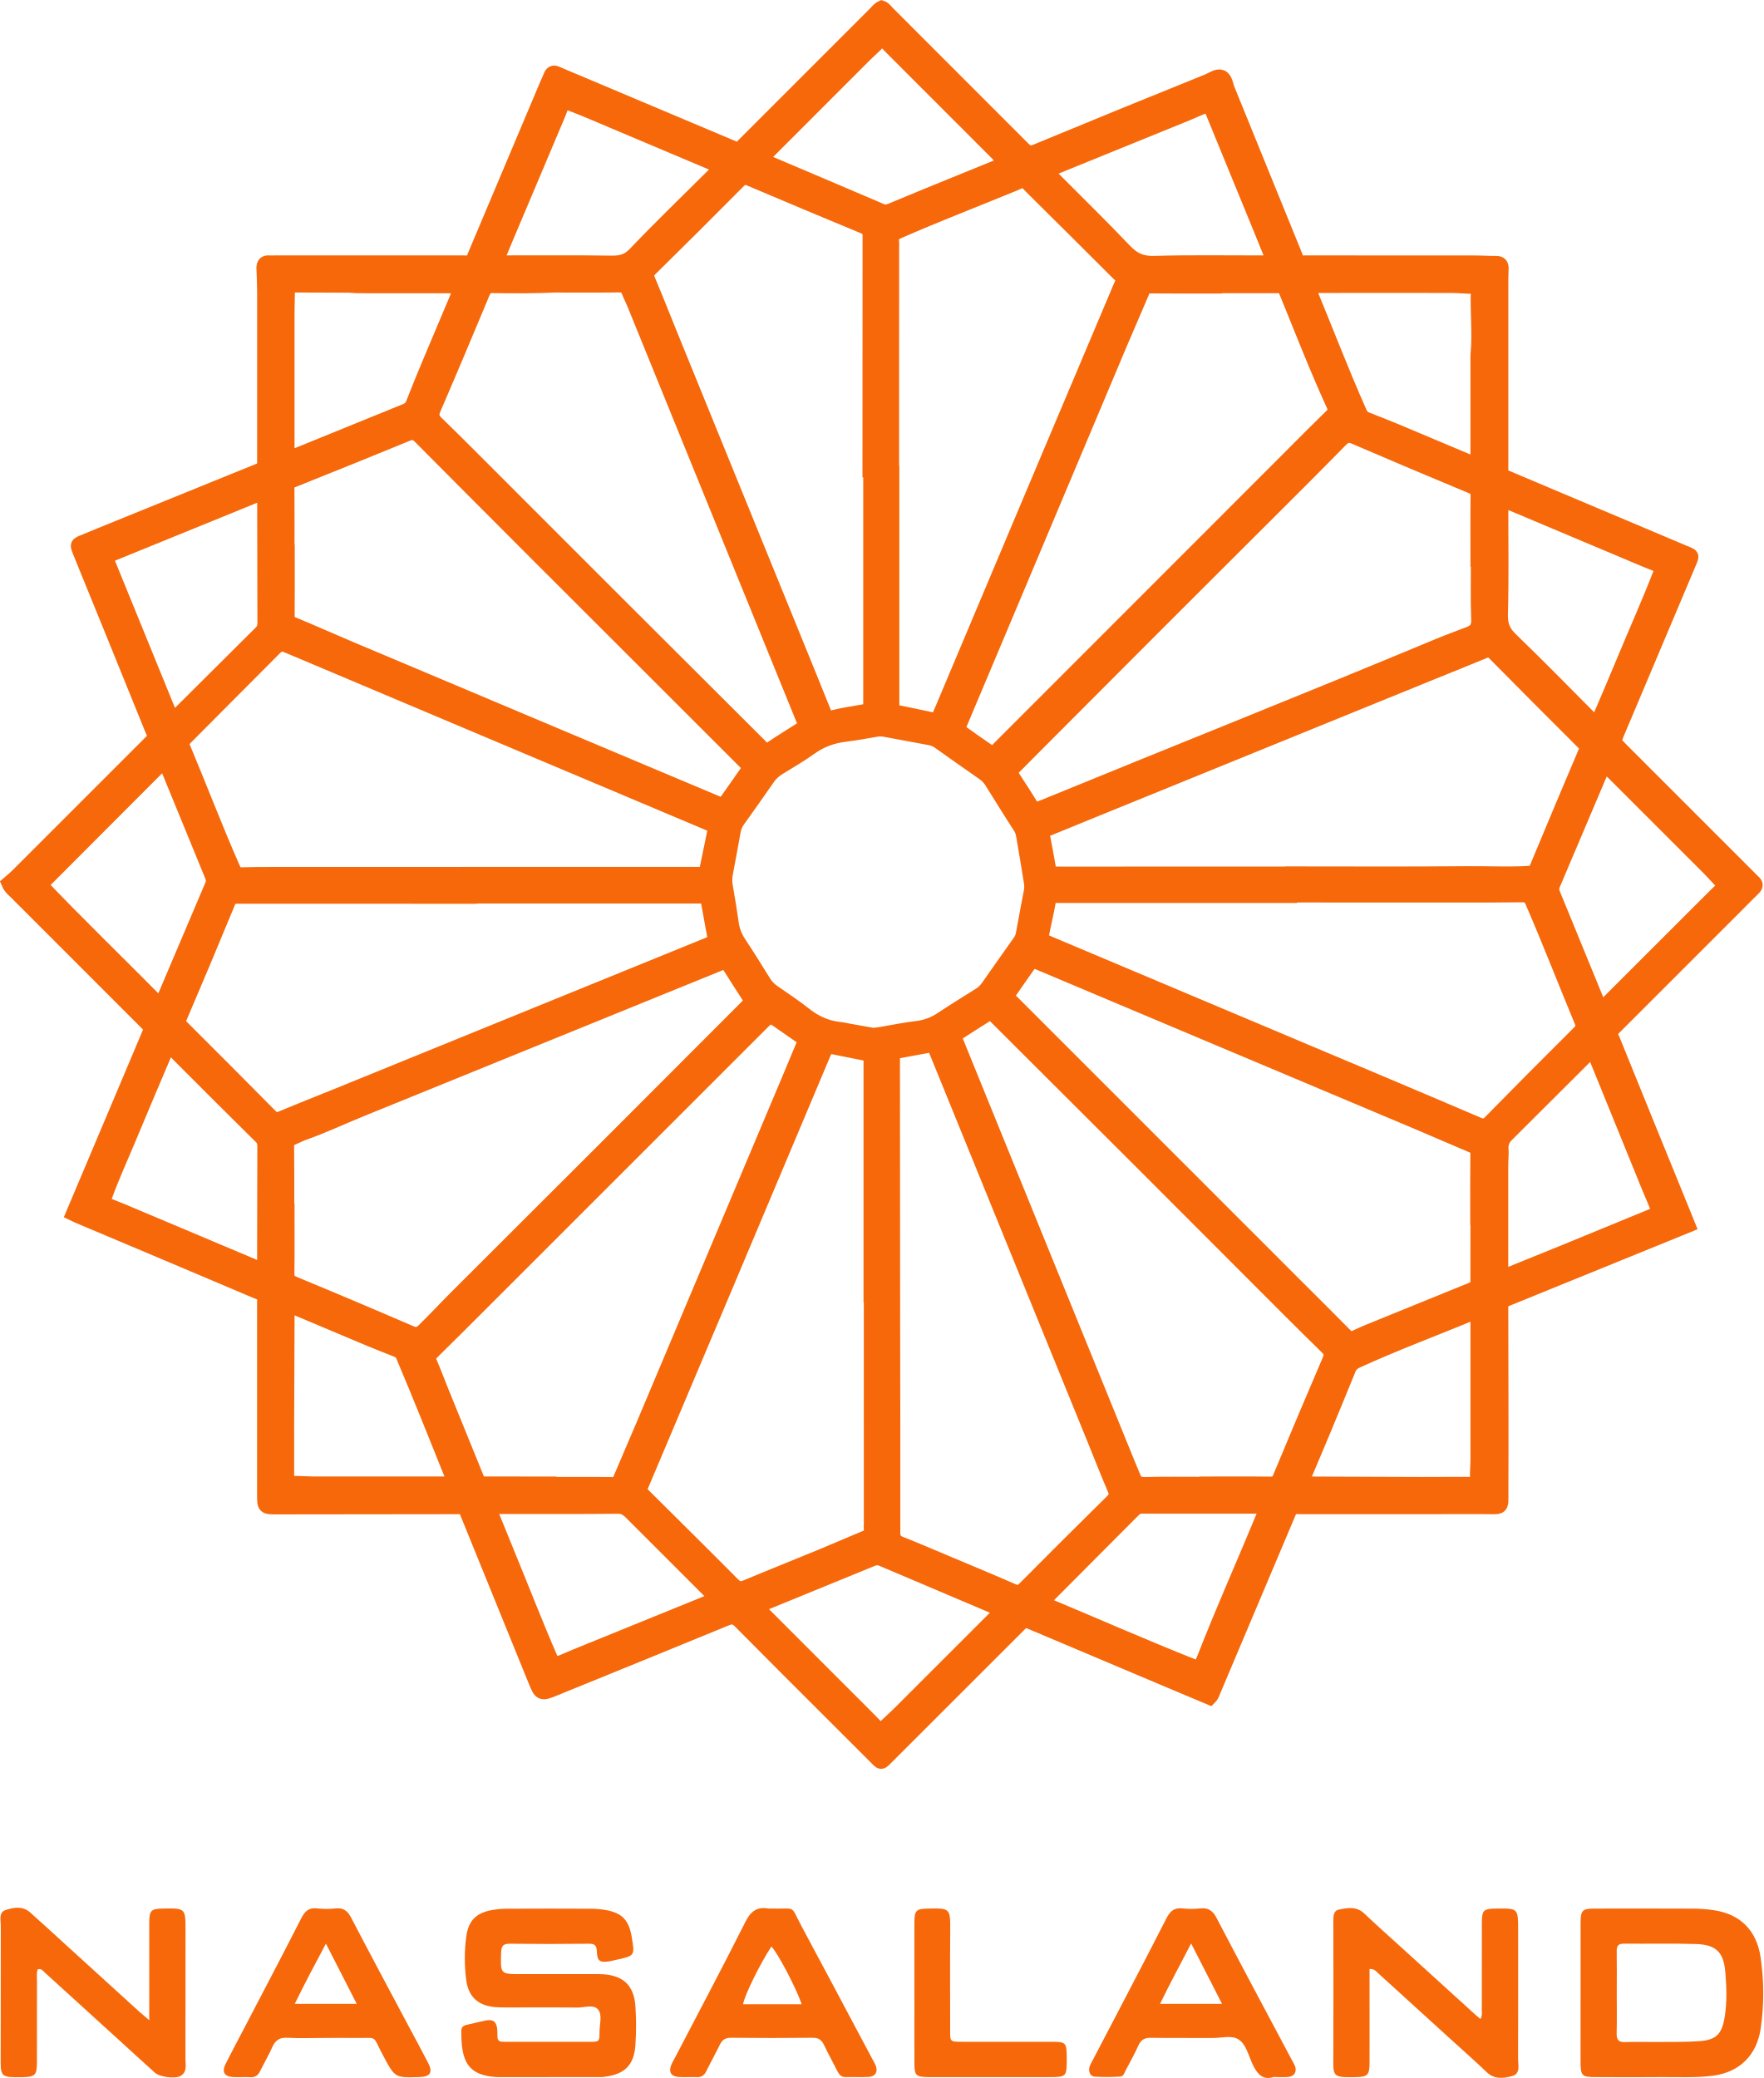
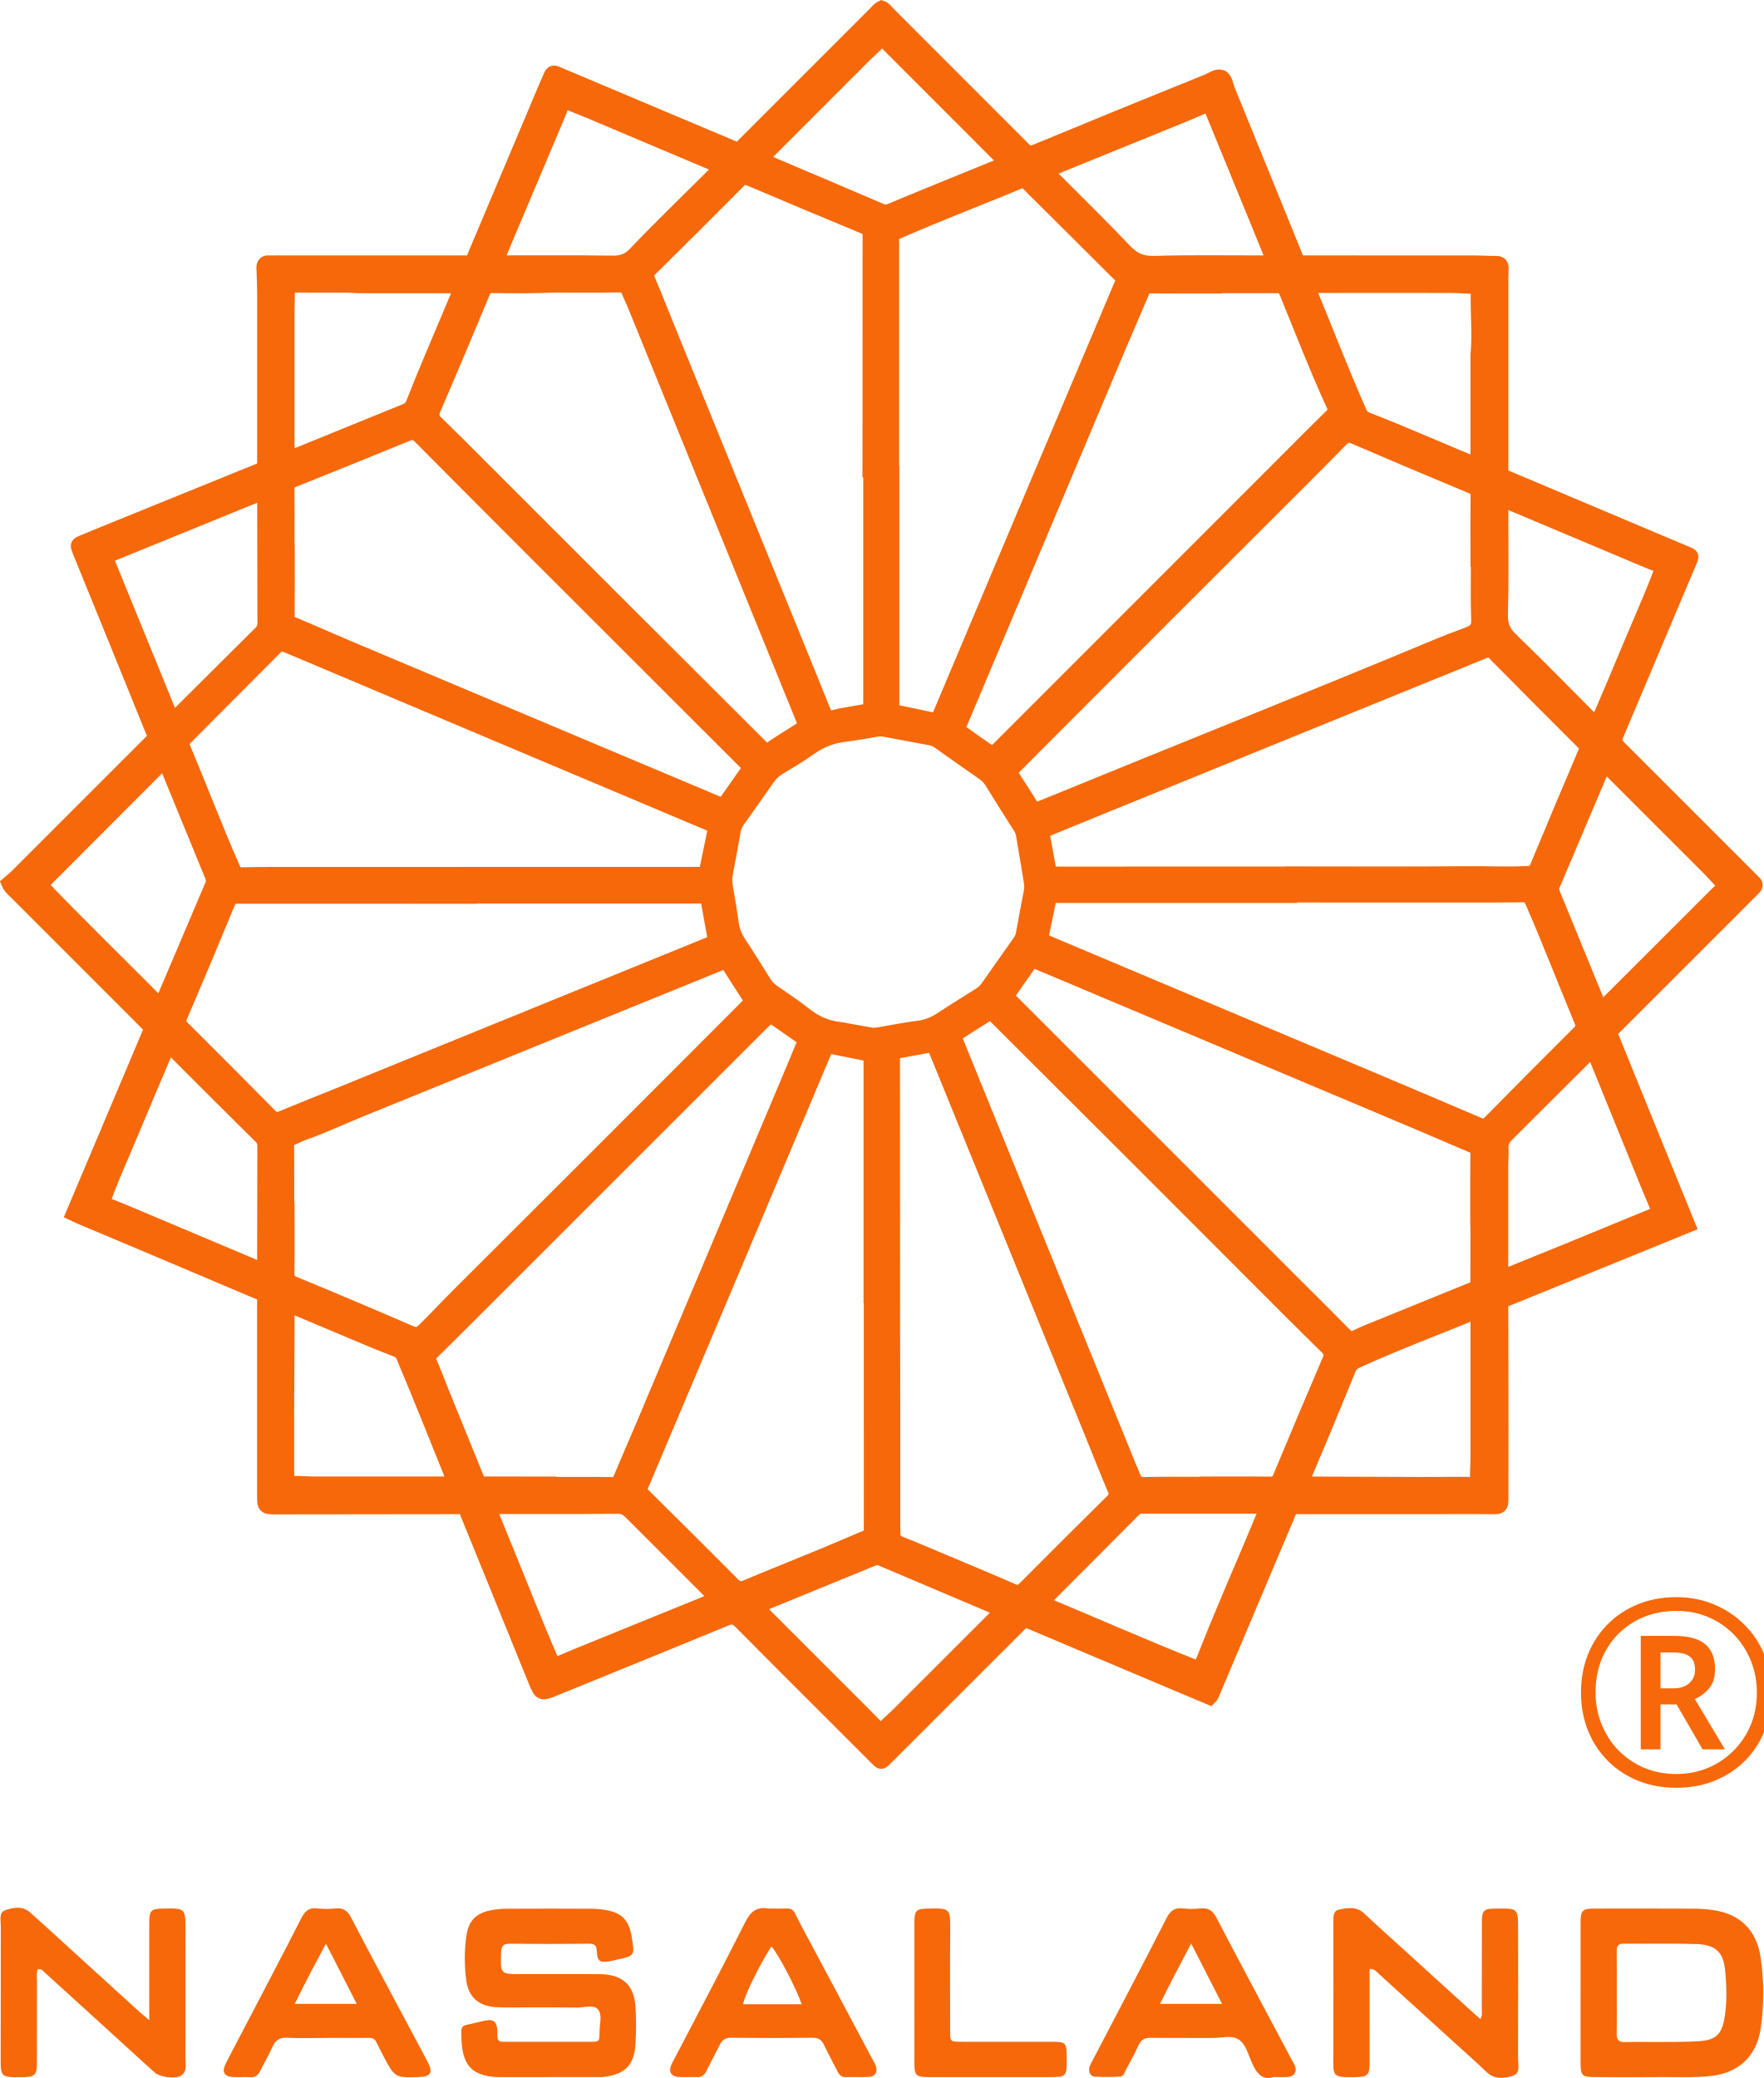
<svg xmlns="http://www.w3.org/2000/svg" viewBox="0 0 2041.35 2406.01">
  <defs>
-     <style>.cls-1,.cls-2{fill:#f6680a;}.cls-1{stroke:#f6680a;stroke-miterlimit:10;stroke-width:17px;}</style>
+     <style>.cls-1,.cls-2,.cls-3{fill:#f6680a;}.cls-1{stroke:#f6680a;stroke-miterlimit:10;stroke-width:17px;}.cls-3{font-size:300.73px;font-family:MicrosoftSansSerif, Microsoft Sans Serif;}</style>
  </defs>
  <g id="Layer_2" data-name="Layer 2">
    <g id="Layer_1-2" data-name="Layer 1">
      <path class="cls-1" d="M84.87,1405.19l58.67-138.89q14.38-34,28.74-68.1c3.38-8,3.38-8.09-3-14.44Q93.67,1108.09,18,1032.42c-2.52-2.53-5.66-4.59-7.81-9.65,3.08-2.69,6.74-5.55,10-8.81q76-76,152-152c9.69-9.71,8.31-6.77,3.52-18.61q-41-101.39-82.34-202.67c-.38-.93-.76-1.85-1.12-2.78-2.79-7.16-2.84-7.28,4-10.13,12.58-5.26,25.23-10.38,37.86-15.51l163.71-66.48c8.32-3.38,8.37-3.42,8.37-12.17q0-97.49,0-195c0-9.31-.48-18.62-.82-27.93-.17-4.52,1.46-7,6.39-6.45a68.72,68.72,0,0,0,7,0q108,0,216,0c13.64,0,10.74,1.8,15.84-10.26q41.44-98,82.68-196c1.42-3.37,3.12-6.64,4.42-10.05,1.37-3.61,3.28-4.3,6.88-2.65,7.56,3.47,15.32,6.49,23,9.72l178.43,75.31c10.77,4.55,8.45,4.33,16-3.21Q937.68,91.48,1013.3,15.8c2.32-2.32,4.25-5.15,7.45-6.64,3,1,4.56,3.71,6.61,5.76q78.54,78.41,156.91,157c4.78,4.8,8.43,6.29,15.32,3.43q99.14-41.06,198.66-81.2c5.15-2.09,11-6.68,15.67-4.82s5.26,9.45,7.36,14.6q38.85,95.27,77.54,190.61c4.55,11.14,1.91,9.68,14.15,9.69q97,.08,194,.06c8.32,0,16.65.62,25,.53,5-.05,6.33,2.09,6.08,6.67-.35,6.32-.32,12.65-.33,19q0,104.49,0,209c0,12.53-.87,10.48,10.05,15.09L1950,640c.31.13.65.18.95.32,7.72,3.61,8.42,1.85,4.39,11.38q-41.06,97.06-82,194.16c-5.53,13.1-5.55,13.09,4.65,23.29l147.76,147.77c1.41,1.41,2.74,2.93,4.26,4.22,3,2.54,2.74,4.76,0,7.42-6,5.77-11.81,11.76-17.7,17.65q-70.7,70.7-141.41,141.4c-9.16,9.16-7.78,6.69-3.66,16.86q38.05,94,76.37,187.85c3.47,8.54,6.93,17.08,10.66,26.28-16.42,6.7-32.07,13.09-47.74,19.47l-160,65.1c-8.82,3.59-8.87,3.62-8.86,12.74.08,69.32.46,138.64.13,208-.11,23.92,2.57,20.69-19.9,20.72-70.32.1-140.65,0-211,.07-12.89,0-11.27-2.08-16.71,10.79q-42.58,100.75-85.16,201.5c-1.15,2.72-1.84,5.71-4.57,8.44-8.32-3.49-16.86-7.06-25.38-10.66l-181.19-76.5c-7.85-3.31-7.89-3.32-14.39,3.18q-75.68,75.62-151.33,151.27l-1.41,1.42c-7.3,7.33-6.11,7.06-12.91.27q-22.29-22.25-44.55-44.53c-37.47-37.47-75.05-74.83-112.3-112.53-5.25-5.31-9.46-6.18-16.38-3.32-65.84,27.14-131.83,53.9-197.78,80.77-16.61,6.77-16.55,6.75-23.3-9.87q-38.7-95.33-77.48-190.63c-4.58-11.24-3.72-9.61-14.45-9.61q-103.48.07-207,.24c-14.48,0-14.47,0-14.47-14.18q0-110.49,0-221c0-12.63,1.61-10.06-10.08-15Q193.63,1451.28,91,1408.1C89.22,1407.33,87.47,1406.42,84.87,1405.19Zm923.67,94.46h-.31q0-132.94,0-265.87c0-2.67-.06-5.33,0-8,.05-3-1.05-5-4.3-5.67q-21.05-4.12-42.07-8.41c-3.11-.64-5.14.19-6.32,3.18-.85,2.17-1.9,4.25-2.81,6.4q-55.62,132.06-111.25,264.11-49.09,116.38-98.34,232.7c-3.44,8.15-3.4,8.22,2.81,14.39,34.26,34.06,68.66,68,102.67,102.29,5.18,5.23,9.3,5.51,15.68,2.83,28.83-12.1,57.9-23.63,86.81-35.54,17.21-7.1,34.24-14.66,51.46-21.73,4.3-1.76,6.62-4,6-8.83a56.27,56.27,0,0,1,0-7Q1008.55,1632.08,1008.55,1499.65Zm23.88-952h.27q0,132,0,264c0,2.67.07,5.33,0,8s1.1,4.13,3.94,4.71c15,3,30,6.25,44.94,9.42,2.75.58,4.37-.43,5.33-3.09,1-2.81,2.36-5.51,3.52-8.27q54.1-128.41,108.2-256.82,49.12-116.42,98.33-232.79c5.17-12.27,5.44-8.7-3.45-17.6q-48.07-48.08-96.4-95.9c-13.74-13.57-8.9-12.32-26-5.31-43.72,17.9-87.8,34.92-131.08,53.9-5.78,2.54-8.49,5.61-7.63,11.84a51.83,51.83,0,0,1,.05,7Zm679,100.06h-.53c0-24.33-.2-48.65.14-73,.09-6.23-1.81-9.3-7.72-11.75q-67.75-28.15-135.14-57.14c-6.71-2.89-10.91-1.7-15.71,3.16-14.27,14.44-28.44,29-42.83,43.32q-161.82,161.23-323,323.06c-4.71,4.71-9.25,9.61-14.09,14.18-2.88,2.72-3.47,5.08-1.15,8.59q11.81,17.94,23.14,36.19c2.22,3.57,4.57,4.29,8.19,2.26a57.48,57.48,0,0,1,6.48-2.6c152.07-62.33,304.78-123.1,456.49-186.33,11.65-4.85,23.54-9.14,35.31-13.7,7.43-2.88,11.08-7.25,10.75-16.29C1710.84,694.4,1711.4,671.05,1711.4,647.73Zm-218.18,388.71v.55H1228.38c-2.33,0-4.67.13-7,0-4.33-.27-6.55,1.25-7.37,5.92-2,11.45-4.65,22.8-7,34.18-2.33,11.11-2.33,11.1,8.61,15.71q191.27,80.61,382.52,161.23,56.54,23.84,113,48c5.55,2.38,9.3,2.3,13.9-2.38q51.48-52.4,103.57-104.19c4.28-4.26,4.68-7.76,2.44-13.15-19.15-46.1-37.12-92.67-57-138.48-2.62-6-5.92-7.69-12-7.6-21.31.32-42.62.25-63.93.26Q1595.65,1036.46,1493.22,1036.44Zm-96.09,682v-.32c24.32,0,48.64-.19,73,.13,6.13.08,9.37-1.58,11.85-7.56q28.12-67.78,57.08-135.21c2.78-6.46,2.23-10.7-2.78-15.62-14.48-14.23-29-28.44-43.33-42.82q-168.32-168.77-337.16-337c-.47-.47-.93-1-1.41-1.41-8.81-8.5-5.71-7.83-16.15-1.39-7.93,4.89-15.72,10-23.57,15-10.63,6.81-10.65,6.82-6,18.14Q1207,1452.19,1305.34,1694c2.26,5.55,4.59,11.06,6.9,16.59,2.4,5.76,6,8.27,12.94,8.1C1349.15,1718.08,1373.14,1718.44,1397.13,1718.44ZM642.06,330.22c-22.94,1.06-47.26,1-71.57.64-6.46-.09-9.37,2.46-11.72,8.08C540.07,383.78,521.27,428.58,502,473.2c-3,7-2.21,11.35,3.11,16.51q22.21,21.54,44,43.5Q713.62,698,878.59,862.38a29.43,29.43,0,0,1,2.8,2.85c3.43,4.53,6.76,4.9,11.7,1.46,10.65-7.4,21.83-14,32.73-21.08,8.72-5.64,7.68-4.2,4-13.2Q832.11,592,734.27,351.61c-2-4.92-4.49-9.65-6.44-14.59-2.12-5.36-5.62-7-11.45-6.95C692.07,330.43,667.75,330.22,642.06,330.22Zm-97.55,682.05v-.06H738.46q35.49,0,71,0c7.65,0,7.68-.13,9.16-7.2q3.87-18.55,7.66-37.12c2.28-11.2,2.25-11.23-8.27-15.66Q673.59,891.3,529.18,830.42q-95.64-40.34-191.26-80.73c-13.53-5.71-13.53-5.72-23.45,4.25Q282.73,785.81,251,817.69c-12.22,12.28-24.37,24.64-36.66,36.86-3.07,3.06-4.65,5.68-2.66,10.43,19.69,47,37.74,94.61,58.33,141.22,2.08,4.72,4.53,6.63,9.6,6.49,12.65-.35,25.32-.39,38-.4Q431,1012.25,544.51,1012.28ZM332.16,1401.68h.32c0,24,.23,48-.15,72-.11,6.57,1.6,10,8,12.65q67.77,28,135.12,57.13c6.91,3,10.78,1.39,15.52-3.26,13.32-13.05,26-26.72,39.21-39.88q166.71-166.19,332.93-332.87c1.41-1.41,2.74-2.92,4.24-4.24,2.7-2.37,2.87-4.73.88-7.79q-12.56-19.24-24.79-38.68c-2-3.24-4.42-3.6-7.57-2.22-1.52.67-3.08,1.27-4.62,1.89q-206.62,84-413.25,168.06c-22.17,9-43.8,19.32-66.42,27.25-4.68,1.64-9.09,4.07-13.68,6s-5.94,5.07-5.89,10.06C332.31,1352.37,332.16,1377,332.16,1401.68Zm1378.71,8.14h-.24c0-24.65-.17-49.31.14-74,.07-5.25-1.91-7.58-6.45-9.48-20.54-8.61-40.91-17.64-61.43-26.29Q1498,1239,1353.1,1178l-150.85-63.56c-7.41-3.12-7.46-3.12-12,3.25-6.15,8.7-12.29,17.41-18.3,26.21-7.85,11.49-8.33,8.32,1.65,18.31q163.58,163.7,327.25,327.31c18.85,18.85,37.82,37.57,56.5,56.58,3.84,3.91,6.93,4.89,12.12,2.37,9.55-4.65,19.5-8.5,29.35-12.51q51.75-21.11,103.55-42.1c8.43-3.43,8.45-3.46,8.45-13.1Q1710.89,1445.31,1710.87,1409.82Zm-214.82-398v-.17c67,0,133.95.42,200.91-.23,24-.23,47.93,1,71.9-.24,5.33-.27,8.37-1.51,10.55-6.75q27.74-66.86,56.09-133.48c2.07-4.88,1.11-7.76-2.42-11.28q-51.68-51.51-103-103.4c-4.09-4.16-7.26-4.25-12.12-2.22-20,8.32-40.05,16.29-60.08,24.44L1270.55,936.15q-28.66,11.66-57.28,23.41c-7.16,2.94-7.14,3-5.86,9.88,2.25,12.09,4.7,24.15,6.67,36.29.73,4.45,2.44,6.6,7.08,6.16,2.31-.22,4.66,0,7,0ZM1406.18,331q0,.17,0,.34c-24.64,0-49.28.15-73.92-.12-5.08-.06-7.78,1.42-9.77,6.17-8.47,20.25-17.42,40.3-25.95,60.53q-63.41,150.44-126.7,300.93-29.06,69-58.15,138c-3.91,9.28-4.4,7.11,4,13.2,8.09,5.86,16.33,11.51,24.53,17.21,11,7.67,8.64,7.15,17.61-1.82Q1318.95,704.33,1480,543.1c20.48-20.5,40.86-41.1,61.58-61.35,4.28-4.19,4.85-7.47,2.37-12.88-19.43-42.37-36.22-85.85-53.87-129-3.61-8.82-3.63-8.86-12.92-8.88Q1441.66,331,1406.18,331ZM635.59,1718.12v.47c24.66,0,49.32-.18,74,.15,5,.07,6.82-2,8.55-6.09,8.47-20.26,17.35-40.34,25.89-60.58q76.84-182.24,153.59-364.52c10.47-24.85,21-49.69,31.31-74.61,3.75-9,5.69-7.88-4.46-15-6.83-4.76-13.69-9.49-20.5-14.28-12.51-8.79-12.5-8.8-23.61,2.3Q720.19,1346.15,560,1506.27c-19.8,19.79-39.58,39.59-59.55,59.2-3.82,3.75-5.12,7.07-2.83,12.27,4.55,10.35,8.41,21,12.66,31.47q20.45,50.45,41,100.85c3.75,9.18,2.39,8,12.28,8Q599.59,1718.18,635.59,1718.12ZM1077.73,1210c-11.44,2.11-22.23,4.13-33,6.08-11.29,2-11.33,2-11.33,13.82q.09,152.43.21,304.86c.09,80,.38,159.91.2,239.86,0,7.36,2.66,10.47,9,13,16.1,6.3,32,13.17,47.93,19.88,27.29,11.48,54.64,22.84,81.78,34.66,5.85,2.55,9.43,1.57,13.81-2.83q50.35-50.71,101.25-100.88c4.94-4.86,5.45-8.61,2.85-14.7-8.5-19.89-16.37-40-24.53-60.08Q1176.43,1444,1087,1224.33c-1.51-3.7-3.1-7.37-4.47-11.12C1081.53,1210.53,1079.68,1209.73,1077.73,1210Zm-69.84-665.8H1007q0-135.42.12-270.84c0-5.79-1.56-8.82-7.17-11.14Q934,234.92,868.31,207c-5.22-2.22-8.68-2.06-13,2.3q-51,51.45-102.67,102.29c-4.38,4.31-4.53,7.72-2.3,13,8.66,20.55,16.81,41.3,25.22,62q69.27,170.18,138.56,340.35c13.3,32.68,26.66,65.34,39.79,98.08,2,5,3.78,7.42,10.06,5.81,11.25-2.89,22.83-4.48,34.29-6.57,9.56-1.74,9.57-1.71,9.63-11.18,0-1.33,0-2.67,0-4Q1007.89,676.59,1007.89,544.16ZM332.47,639h.26c0,24.66.14,49.32-.11,74-.05,5.07,1.42,7.62,6.25,9.63,21.5,8.91,42.74,18.45,64.19,27.49q149.47,63.05,299,126Q766,903,829.93,929.94c7.39,3.11,7.47,3.09,12-3.31q11.27-15.9,22.39-31.9c4.4-6.36,4.32-6.43-1.32-12.23-.93-1-1.89-1.88-2.83-2.83Q741.35,761,622.55,642.23,554.33,574,486.35,505.56c-4.68-4.73-8.51-5.77-14.69-3.24q-66.48,27.29-133.22,53.94c-4.9,2-6.11,4.83-6.07,9.76C332.59,590.35,332.47,614.68,332.47,639Zm211,398.64v.3q-134,0-267.95-.07c-5.37,0-8.92.65-11.39,6.64q-27.58,67-56.08,133.53c-2.07,4.86-1.23,7.68,2.32,11.23q51.71,51.51,103,103.39c4,4,7.14,4.41,12.15,2.31,20.87-8.72,41.94-17,62.9-25.49q159-64.71,318.06-129.48,57.33-23.34,114.66-46.66c7.25-3,7.24-3.05,5.84-10.77-2.13-11.78-4.33-23.55-6.43-35.33-1.7-9.52-1.65-9.53-11.18-9.6h-266Zm467.28,161c3.54-.42,6.21-.62,8.83-1.06,14.12-2.36,28.16-5.36,42.36-7a64,64,0,0,0,28.53-10.72c14.17-9.35,28.62-18.29,43-27.33a33.91,33.91,0,0,0,10.18-9.37c12.18-17.5,24.52-34.89,36.83-52.29a21.84,21.84,0,0,0,4-9c3-16.7,6.18-33.37,9.34-50a30.6,30.6,0,0,0-.05-10.92c-2.59-15.42-4.88-30.89-7.69-46.27-1.06-5.79-1.29-11.74-4.79-17.11-11.26-17.31-22.07-34.91-33-52.41a33.94,33.94,0,0,0-9.53-10.05q-25.84-18-51.47-36.25a26.72,26.72,0,0,0-10.93-4.54q-26-4.83-52-9.68a30.54,30.54,0,0,0-10.91.13c-11.49,1.95-23,4.14-34.51,5.51-14.83,1.76-28.21,6.41-40.51,15.2-11.9,8.51-24.61,15.89-37.09,23.58A40.61,40.61,0,0,0,889,900.57c-11.44,16.39-22.87,32.79-34.56,49a30.6,30.6,0,0,0-5.4,12.66c-2.95,16-5.72,32.1-8.86,48.1a43.68,43.68,0,0,0-.15,16.73c2.59,14.07,4.75,28.22,6.8,42.38a52.88,52.88,0,0,0,8.41,22.05c9.91,15,19.39,30.3,28.88,45.58A38.15,38.15,0,0,0,895,1148.57c12.31,8.55,24.87,16.82,36.6,26.11,12.1,9.58,25.31,15.55,40.63,17.1,3.63.37,7.21,1.28,10.81,1.93ZM1710.88,537.5c0-3.82,0-7.12,0-10.43q0-53.94,0-107.87c0-3-.17-6,.11-9,2.3-24.27-.58-48.55.33-72.82.13-3.44-.78-5.54-5-5.6-8.63-.11-17.25-1.06-25.88-1.07q-77.91-.16-155.82,0c-3.19,0-6.56-.83-9.24.77-1.09,1.81-.41,3,.09,4.22,19.6,47.31,37.82,95.18,58.64,142a14.06,14.06,0,0,0,8.26,8c11.13,4.38,22.31,8.67,33.35,13.28,28.53,11.92,57,24,85.48,36C1703.91,536,1706.41,537.92,1710.88,537.5Zm142.6,630.59c3.69-1.18,5.72-4.43,8.26-7q58.4-58.26,116.7-116.62c5.18-5.18,10.35-10.37,15.7-15.37,2.89-2.7,2.59-4.72-.09-7.41-5.41-5.42-10.4-11.26-15.8-16.68q-56.5-56.62-113.14-113.11c-2.3-2.29-4.08-5.35-7.76-6.16a11.41,11.41,0,0,0-1.76,2.29q-28.87,68-57.76,136.07c-1.76,4.12-1.32,7.55.28,11.44q25.62,62.36,51.13,124.77C1850.34,1163,1850.62,1166.25,1853.48,1168.1ZM567.19,1745.22c-1.39,2.68.33,4.68,1.16,6.74q9.88,24.54,19.93,49c16.61,40.29,32.27,81,49.7,120.92,2.78,6.37,2.78,6.56,9.09,4.12s12.19-5.24,18.34-7.74q77.16-31.38,154.33-62.74c3.17-1.29,6.86-1.93,9.16-4.78-1.5-3.71-4.35-5.61-6.66-7.92q-44.45-44.57-89-89c-4.83-4.8-9.14-9.68-17.55-9.6-46,.47-91.92.2-137.88.26C574.23,1744.47,570.54,1743.63,567.19,1745.22Zm938.79-27.1h9.38q64.93.25,129.87.49c19.32,0,38.63-.2,58-.1,4.78,0,7.41-.86,7.18-6.56-.31-7.63.46-15.3.47-22.95q.08-81.43,0-162.86c0-2.48.52-5.14-1.16-7.83-1.63.59-2.86,1-4.05,1.46-45.09,18.83-91,35.74-135.42,56.12a16.67,16.67,0,0,0-9.13,9.72q-15.23,37.43-30.76,74.74C1522.54,1679.06,1514.59,1697.69,1506,1718.12Zm-1316.08-837L46.72,1024.56c45.1,47.16,92.37,92.85,138.63,139.66,1.31-1.36,1.95-1.76,2.19-2.32q29.1-68.47,58.18-136.95c1.73-4,1.19-7.62-.4-11.51q-25.44-61.89-50.78-123.82C193.32,886.64,193,883.05,189.91,881.17Zm974.71-691.86c-2-4.66-5.14-6.76-7.68-9.31q-57.86-58-115.81-115.87c-5.17-5.18-10.43-10.29-15.33-15.72-3.33-3.69-5.76-3.11-8.94.19-4.85,5-10.2,9.55-15.14,14.49Q944.81,119.9,888,176.82c-2.27,2.28-5.3,4.07-6,7.26.46,2,1.92,2.15,3.06,2.63,45,19.11,90,38.1,134.89,57.41,4.62,2,8.25,1.09,12.29-.59,14.11-5.88,28.23-11.76,42.38-17.55C1104.45,213.79,1134.31,201.66,1164.62,189.31ZM122,644.54l76.77,188.22c3.33,0,4.7-2,6.3-3.65q48.47-48.27,97-96.52c3.39-3.36,4.47-6.85,4.45-11.48-.19-47.93-.18-95.87-.28-143.8,0-2.16.79-4.56-1.68-7.17ZM876.76,1860.69c1.49,3.46,4.61,5.57,7.15,8.11q58.26,58.37,116.59,116.65c5.18,5.18,10.36,10.36,15.34,15.72,2.62,2.82,4.54,2.85,7.31.06,5.86-5.9,12.2-11.34,18.09-17.21q55.91-55.77,111.7-111.65c2.34-2.34,4.58-4.77,7.12-7.43a21.43,21.43,0,0,0-3.43-2.41q-68-28.86-136-57.69c-4.06-1.73-7.63-1.09-11.49.5q-62.32,25.57-124.67,51.06C881.85,1857.49,878.55,1857.71,876.76,1860.69ZM332.47,529.3a6.89,6.89,0,0,0,6.18-.15q65.58-26.73,131.19-53.38a14.44,14.44,0,0,0,8.59-8.86q8.76-22.28,18-44.37c11.17-26.7,22.55-53.32,33.71-80,1.36-3.25,3.79-6.39,2.62-10.54-3.45-1.49-7.15-.93-10.76-.93Q468.53,331,415.08,331c-4,0-8-.6-11.94-.62-21.64-.11-43.29-.09-64.93-.2-3.88,0-5.25,1.81-5.28,5.47-.07,9-.44,18-.44,27q-.07,78.43,0,156.87ZM1473.89,303.39c.8-1.93-.14-3.39-.76-4.91-4.76-11.72-9.48-23.46-14.28-35.17q-27.63-67.47-55.3-134.91c-3.12-7.6-3.26-7.75-10.67-4.93-6.51,2.48-12.81,5.52-19.27,8.15q-76.28,31-152.57,62.05c-3,1.22-6.41,1.72-9,4.67,1.42,3.58,4.55,5.65,7,8.15,27.7,27.92,55.93,55.33,83,83.87,9.9,10.46,19.56,14.89,34.35,14.44,42.62-1.3,85.3-.48,128-.58C1467.56,304.21,1470.93,305.1,1473.89,303.39ZM1466,1744.11c-48.64,0-96.57,0-144.5,0-4,0-6.75,1.76-9.49,4.52q-48.92,49.26-98,98.37c-2.55,2.57-5.59,4.74-7.32,8.14,1.26,2.31,3.64,2.72,5.73,3.59,56.14,23.43,111.77,48.06,168.34,70.46,7.9,3.13,7.9,3.15,11.53-4.71.7-1.51,1.37-3,2-4.58,21.54-55.17,45.73-109.24,68.36-164C1464,1752.59,1466.1,1749.49,1466,1744.11ZM195.91,1210.06c-3.16,3.06-3.85,6.09-5,8.81-13.53,31.87-27.1,63.73-40.4,95.7-9.71,23.35-20.25,46.36-29,70.14-3,8.16-3.82,7.7,4.91,11.43,5.8,2.48,11.74,4.65,17.56,7.1q75.89,32,151.78,64c2.93,1.23,5.7,3.63,10.42,2.23,0-6.26,0-12.81,0-19.35q.12-61,.24-122c0-4.34-.44-8.11-4.06-11.67-30.61-30.18-61-60.62-91.38-91C206.1,1220.52,201.25,1215.5,195.91,1210.06Zm329.91,508.07c.29-1.78.48-2.16.37-2.41-19.65-48.74-39-97.61-59.48-146-1.65-3.89-4.31-5.63-7.76-7-10.19-4.06-20.43-8-30.54-12.21-28.52-11.94-57-24.05-85.51-36-2.93-1.22-5.71-3.66-9.45-2.37-1.76,3.07-.9,6.44-.92,9.64q-.33,63.43-.49,126.86c-.05,20.65.12,41.29,0,61.94,0,4.33.81,6.81,6,6.77,9-.08,17.95.71,26.93.73q74.93.12,149.86,0ZM834.2,193.6c-1.83-2.27-4.49-2.78-6.84-3.77q-57-24.08-114-48.11c-18.08-7.63-36.05-15.5-54.42-22.45-4.79-1.81-7.31-1.55-9.07,3.52-2,5.65-4.34,11.15-6.67,16.66q-28.93,68.53-57.9,137c-3.72,8.8-7.35,17.64-11,26.52,4.29,2.06,8,1.21,11.52,1.22,40.65.07,81.3-.36,121.93.31,11.31.18,19.32-1.83,27.76-10.69C765.57,262.26,797,232,828,201.18,830.24,198.9,833.2,197.07,834.2,193.6Zm904.28,1283.92c3.12,1.15,5.11-.47,7.19-1.31q32.4-13.06,64.75-26.24,52.18-21.37,104.3-42.87c6.41-2.64,6.6-2.78,4.09-9.28-3-7.74-6.49-15.28-9.62-23q-30.48-74.93-60.95-149.87c-1.23-3-1.67-6.52-4.57-8.89a9.85,9.85,0,0,0-2.5,1.34q-48.52,48.32-97,96.74a19.88,19.88,0,0,0-6.22,16.16c.44,6.28-.31,12.64-.32,19q-.06,59,0,118C1737.69,1470.53,1737.11,1473.9,1738.48,1477.51Zm109.24-639c3.4-3.11,4-6.47,5.3-9.47,9.14-21.43,18.37-42.82,27.27-64.35,14.1-34.14,29.36-67.79,42.56-102.31,1.66-4.33,1.62-6.55-3-8.28-7.47-2.77-14.81-5.93-22.16-9q-74-31.18-148.07-62.35c-3.48-1.46-6.84-4.17-11.06-2.93-1.44,3.8-.85,7.5-.85,11.13,0,40,.66,80-.44,119.92-.34,12.44,2.56,20.67,11.61,29.38,31.92,30.71,62.8,62.5,94.09,93.87C1844.34,835.52,1845.84,836.81,1847.72,838.53Z" />
      <path class="cls-2" d="M635.18,2405H585.11c-2.86,0-5.73.08-8.58,0-36.23-1.44-42.75-19.84-42.42-53.85,0-4.14,2.42-5.9,6.18-6.69,7.46-1.55,14.82-3.67,22.31-5.07,8.54-1.6,12.29,1.58,13.09,10.55.26,2.92.1,5.87.23,8.81.16,3.52,2.07,5.21,5.45,5.26,1.91,0,3.81.11,5.72.11,32,0,63.91.08,95.86,0,10.88,0,11.13-.27,11.14-11.45,0-8.77,3.42-19.62-1.52-25.77-5.25-6.55-16.16-2.33-24.55-2.44-26.7-.33-53.41-.11-80.12-.14-4.77,0-9.55,0-14.3-.36-19.63-1.53-31.32-11.64-33.83-31.36a190.22,190.22,0,0,1,.18-51.28c2.58-17.77,11.58-26.36,29-29.64a103.2,103.2,0,0,1,18.47-1.67q47.93-.24,95.86,0a106.78,106.78,0,0,1,18.48,1.6c18.43,3.35,26.3,11.73,29.51,30.63,3.77,22.2,3.77,22.2-17.09,26.76-3.26.71-6.49,1.64-9.79,2.08-10,1.33-13-.68-13.38-11.29-.27-6.9-2.08-9.32-9-9.24q-45.78.51-91.56,0c-7.16-.07-10,1.94-10.27,9.78-.88,25.42-1.17,25.41,23.32,25.41h83c3.81,0,7.64-.11,11.44.13,23.85,1.51,36.08,13.07,37.73,37.35a341.12,341.12,0,0,1,0,44.05c-1.44,23.37-12,34.1-34.69,37.17a32.63,32.63,0,0,1-4.26.51q-30.76.05-61.52,0Z" />
      <path class="cls-2" d="M1829.88,2307.74c0-26.92-.06-53.84,0-80.76,0-15.16,1.83-17.1,16.33-17.13q56.47-.12,112.94.07a168.46,168.46,0,0,1,25.63,1.89c30,4.69,48.87,23.3,53.49,54.39a285.52,285.52,0,0,1,.21,81.93c-4.48,31.89-25,51.46-56,55.32-20,2.49-40,1.28-60,1.49-24.78.26-49.56.11-74.34,0-17.35,0-18.28-1.06-18.3-19.42Q1829.85,2346.65,1829.88,2307.74Zm41.88-.29c0,15.66.28,31.34-.12,47-.2,7.77,2.69,10.29,10.06,10,12.38-.47,24.78,0,37.17-.15,16.2-.16,32.44.2,48.57-.95,19.36-1.38,26-8.15,29.19-27.5,2.9-17.49,2.29-35.22.79-52.69-2-23.23-11-31.62-34.45-32.3-27.62-.8-55.28-.13-82.92-.39-6.16-.06-8.44,2.23-8.35,8.5C1871.94,2275.14,1871.78,2291.29,1871.76,2307.45Z" />
      <path class="cls-2" d="M172.79,2339.1c0-7.32,0-12,0-16.71,0-31.84-.05-63.68,0-95.52,0-15,1.89-16.84,16.44-17.07,25.53-.41,25.53-.41,25.53,25.64q0,74.22-.07,148.43c0,7,2.34,15.14-5.73,19.77-6.2,3.56-23.93,1.35-29.72-3.85-13.63-12.26-27.14-24.67-40.69-37q-43.34-39.49-86.73-78.92c-2-1.77-3.48-4.9-8.12-3.66-1.67,4.05-.87,8.91-.88,13.57-.07,31.35,0,62.7-.07,94.06,0,14.86-2.17,16.93-16.51,17.18-26.5.47-25.56-.34-25.45-25.42.21-50,0-99.93.12-149.9,0-6.57-2.54-15.41,5.45-18.11,9.3-3.15,19.77-5,28.43,2.64,15.16,13.44,30,27.21,45,40.85q40.68,37,81.36,74.07C164.31,2331.93,167.53,2334.57,172.79,2339.1Z" />
      <path class="cls-2" d="M1585.56,2279.76c0,10.22,0,19.9,0,29.59,0,26.45.1,52.91,0,79.36-.07,13.86-2.34,16-15.93,16.29-28.08.54-26.07-.66-26-26.3q.22-76.42,0-152.84c0-6.06-.39-13.36,6.24-14.78,10-2.14,20.52-4.12,29.62,4.53,14.34,13.64,29.17,26.74,43.81,40.06q42.3,38.48,84.63,76.94c1.7,1.55,3.5,3,6,5.13,2.45-4.28,1.58-8.2,1.59-11.81.09-32.82,0-65.64.07-98.46,0-16.06,1.52-17.48,17.31-17.65,24.67-.26,24.67-.26,24.67,25.05,0,49.48.07,99-.07,148.43,0,7.47,3,17.72-6.58,20.35s-20.5,4.43-29.62-4.31c-12.9-12.36-26.32-24.13-39.52-36.16q-43.35-39.48-86.73-78.92C1593,2282.4,1591.41,2279.63,1585.56,2279.76Z" />
      <path class="cls-2" d="M893.67,2209.82c29.12.7,20.73-4.79,34.5,20.81,27.15,50.5,53.94,101.21,80.88,151.83a100.55,100.55,0,0,1,4.72,9c2.88,7.06-.13,12.74-7.65,13.24-9,.6-18.1,0-27.15.23-5.17.12-7.59-3-9.68-7.16-5-10-10.45-19.77-15.24-29.88-2.82-6-6.48-8.55-13.25-8.47q-47.16.53-94.33,0c-6.72-.08-10.44,2.41-13.28,8.37-4.81,10.09-10.37,19.81-15.26,29.87-2.38,4.9-5.43,7.58-11,7.33-7.13-.32-14.31.28-21.43-.2-8.56-.58-11.64-5.91-8.39-13.87,1.28-3.14,3.1-6.06,4.67-9.08,27.18-52.16,54.8-104.08,81.2-156.65,6.21-12.36,13.51-17.64,26.42-15.46A26.15,26.15,0,0,0,893.67,2209.82Zm34.49,110.81c-6.78-19.62-27.71-59.2-35.09-66.91-13.38,20.46-31.12,56.55-32.8,66.91Z" />
      <path class="cls-2" d="M376.86,2359.63c-14.78,0-29.58.57-44.32-.21-9-.48-13.91,3-17.47,11.16-4.07,9.36-9.36,18.15-13.86,27.32-2.39,4.88-5.56,7.47-11.16,7.16-6.65-.37-13.36.18-20-.15-10.36-.51-13.53-5.83-8.87-15.19,6.28-12.63,13-25,19.51-37.54,22.7-43.56,45.63-87,67.91-130.78,4.3-8.44,8.83-13,18.59-11.75a94.66,94.66,0,0,0,21.42,0c8.77-.87,13.69,2.61,17.85,10.61,22,42.28,44.56,84.25,66.93,126.33,7.31,13.74,14.76,27.4,21.93,41.21,6.18,11.9,3.2,16.73-10.22,17.14-28.19.86-27.92.71-41.83-25.43-12.89-24.24-5-19.36-32.06-19.87C399.75,2359.45,388.3,2359.63,376.86,2359.63Zm.48-109.2c-12.83,23.94-24.64,46.34-36.12,69.73H413Z" />
      <path class="cls-2" d="M1474.42,2404.85c-12.84,4.35-19.59-4.16-25.12-16.59-4.3-9.67-7.08-22-15.86-27.18-8.2-4.83-19.56-1.32-29.53-1.4-23.83-.19-47.68.19-71.51-.21-7.16-.12-11.42,2.16-14.46,8.92-4.39,9.76-9.65,19.1-14.61,28.58-1.55,3-2.6,7.18-6.3,7.36a234.47,234.47,0,0,1-30,.07c-5.31-.42-7.51-6.91-5.27-12.56a71.35,71.35,0,0,1,3.32-6.49c28.56-54.76,57.36-109.4,85.43-164.42,4.51-8.83,9.52-12.32,18.87-11.26a91.23,91.23,0,0,0,20,0c9.23-1,14.51,2.28,19.07,11,28.78,55.2,58.2,110,87.41,165a60,60,0,0,1,3.37,6.46c2.39,6.24-.58,11.79-7.2,12.56C1486.9,2405.33,1481.61,2404.85,1474.42,2404.85ZM1379,2250.21c-12.54,24.27-24.61,46.52-36,69.93h71.77Z" />
      <path class="cls-2" d="M1058.61,2307.58c0-26.9-.06-53.79,0-80.69,0-15.12,1.81-16.83,16.34-17.07,24.83-.42,25.39-.39,25.15,25.77-.34,37.16-.1,74.33-.08,111.49,0,17.75-1.46,17,15.95,17q50.71,0,101.42,0c16.75,0,17.52.92,17.59,18.57.09,22.2,0,22.3-21.28,22.31q-67.14,0-134.27,0c-1.9,0-3.81,0-5.71,0-13.17-.32-15-2-15.07-15.24-.15-22.49,0-45,0-67.48Q1058.61,2314.91,1058.61,2307.58Z" />
+       <text class="cls-3" transform="translate(1815.63 2066.99)">®</text>
    </g>
  </g>
</svg>
